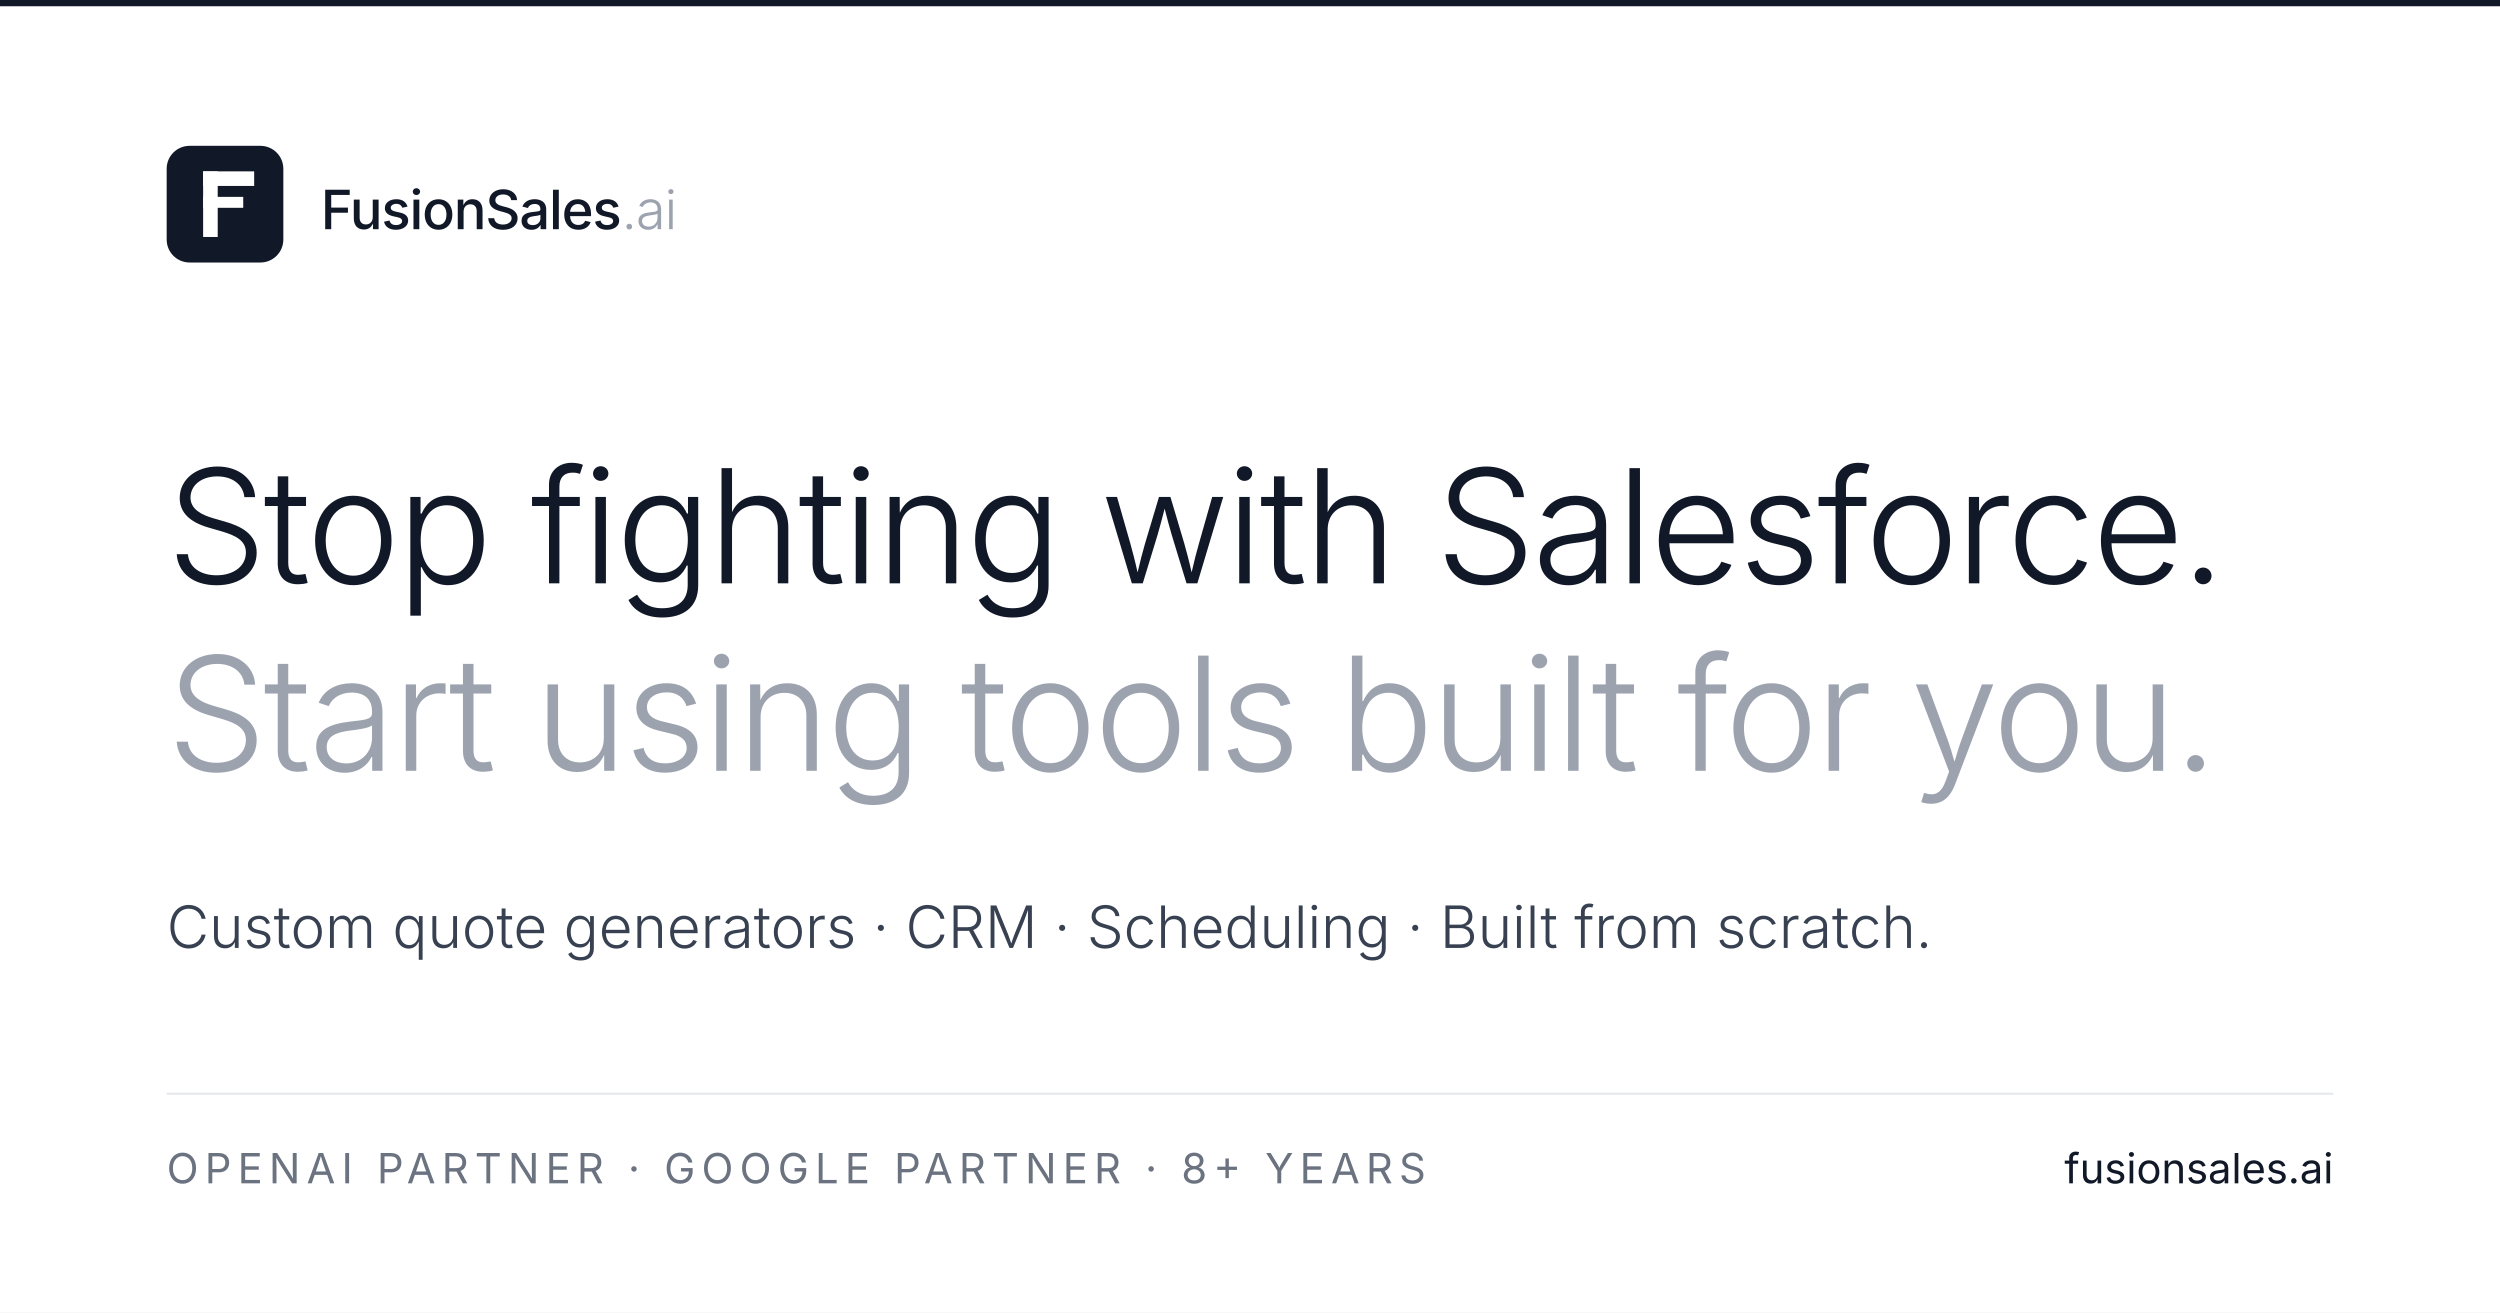
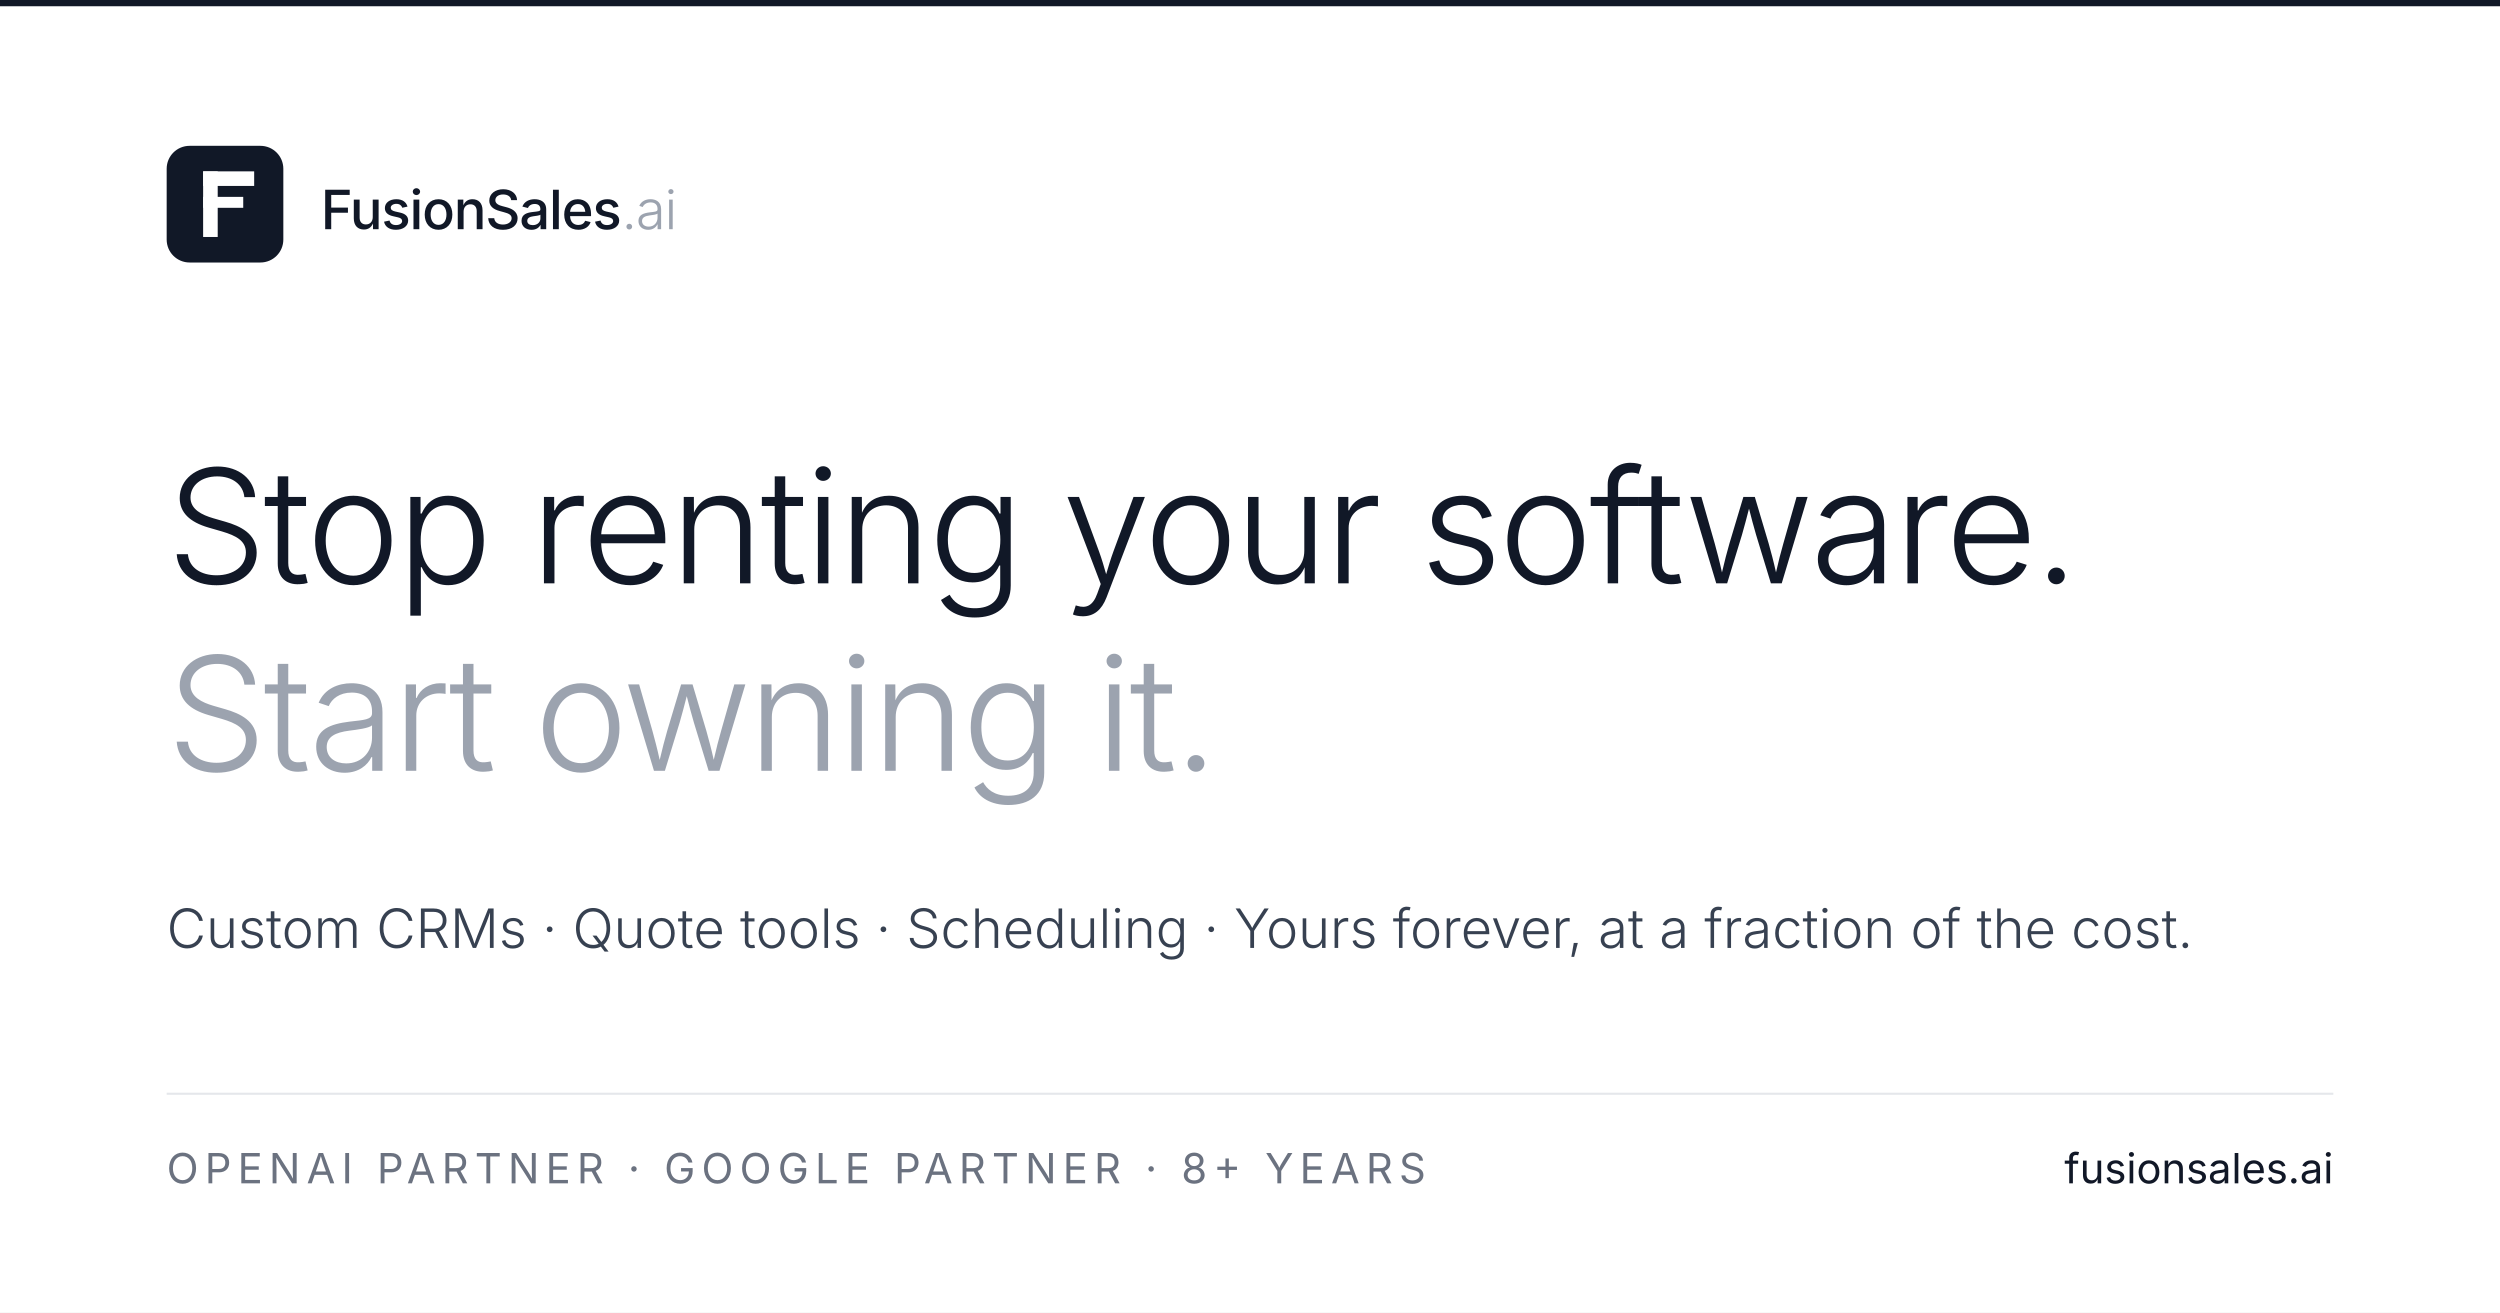
<svg xmlns="http://www.w3.org/2000/svg" viewBox="0 0 1200 630" width="1200" height="630">
  <rect width="1200" height="630" fill="#ffffff" />
  <rect x="0" y="0" width="1200" height="3" fill="#111827" />
  <g transform="translate(80, 70)">
    <rect width="56" height="56" rx="11" fill="#111827" />
    <rect x="17.5" y="12.25" width="7" height="31.5" fill="white" />
    <rect x="17.5" y="12.25" width="24.5" height="7" fill="white" />
    <rect x="17.5" y="24.5" width="19.25" height="5.25" fill="white" />
    <text x="74" y="40" font-family="Inter, system-ui, -apple-system, sans-serif" font-size="26" font-weight="500" letter-spacing="-0.5" fill="#111827">FusionSales<tspan fill="#9ca3af" font-weight="300">.ai</tspan>
    </text>
  </g>
  <text x="80" y="280" font-family="Inter, system-ui, -apple-system, sans-serif" font-size="76" font-weight="300" fill="#111827" letter-spacing="-1.5">
-     Stop fighting with Salesforce.
+     Stop renting your software.
  </text>
  <text x="80" y="370" font-family="Inter, system-ui, -apple-system, sans-serif" font-size="76" font-weight="300" fill="#9ca3af" letter-spacing="-1.5">
-     Start using tools built for you.
+     Start owning it.
  </text>
-   <text x="80" y="455" font-family="Inter, system-ui, -apple-system, sans-serif" font-size="28" font-weight="300" fill="#374151">
-     Custom quote generators · CRM · Scheduling · Built from scratch.
+   <text x="80" y="455" font-family="Inter, system-ui, -apple-system, sans-serif" font-size="26" font-weight="300" fill="#374151">
+     Custom CRMs · Quote tools · Scheduling · Yours forever, at a fraction of the cost.
  </text>
  <line x1="80" y1="525" x2="1120" y2="525" stroke="#e5e7eb" stroke-width="1" />
  <text x="80" y="568" font-family="Inter, system-ui, -apple-system, sans-serif" font-size="20" font-weight="400" fill="#6b7280" letter-spacing="3">
    OPENAI PARTNER · GOOGLE PARTNER · 8+ YEARS
  </text>
  <text x="1120" y="568" font-family="Inter, system-ui, -apple-system, sans-serif" font-size="20" font-weight="400" fill="#111827" text-anchor="end">
    fusionsales.ai
  </text>
</svg>
